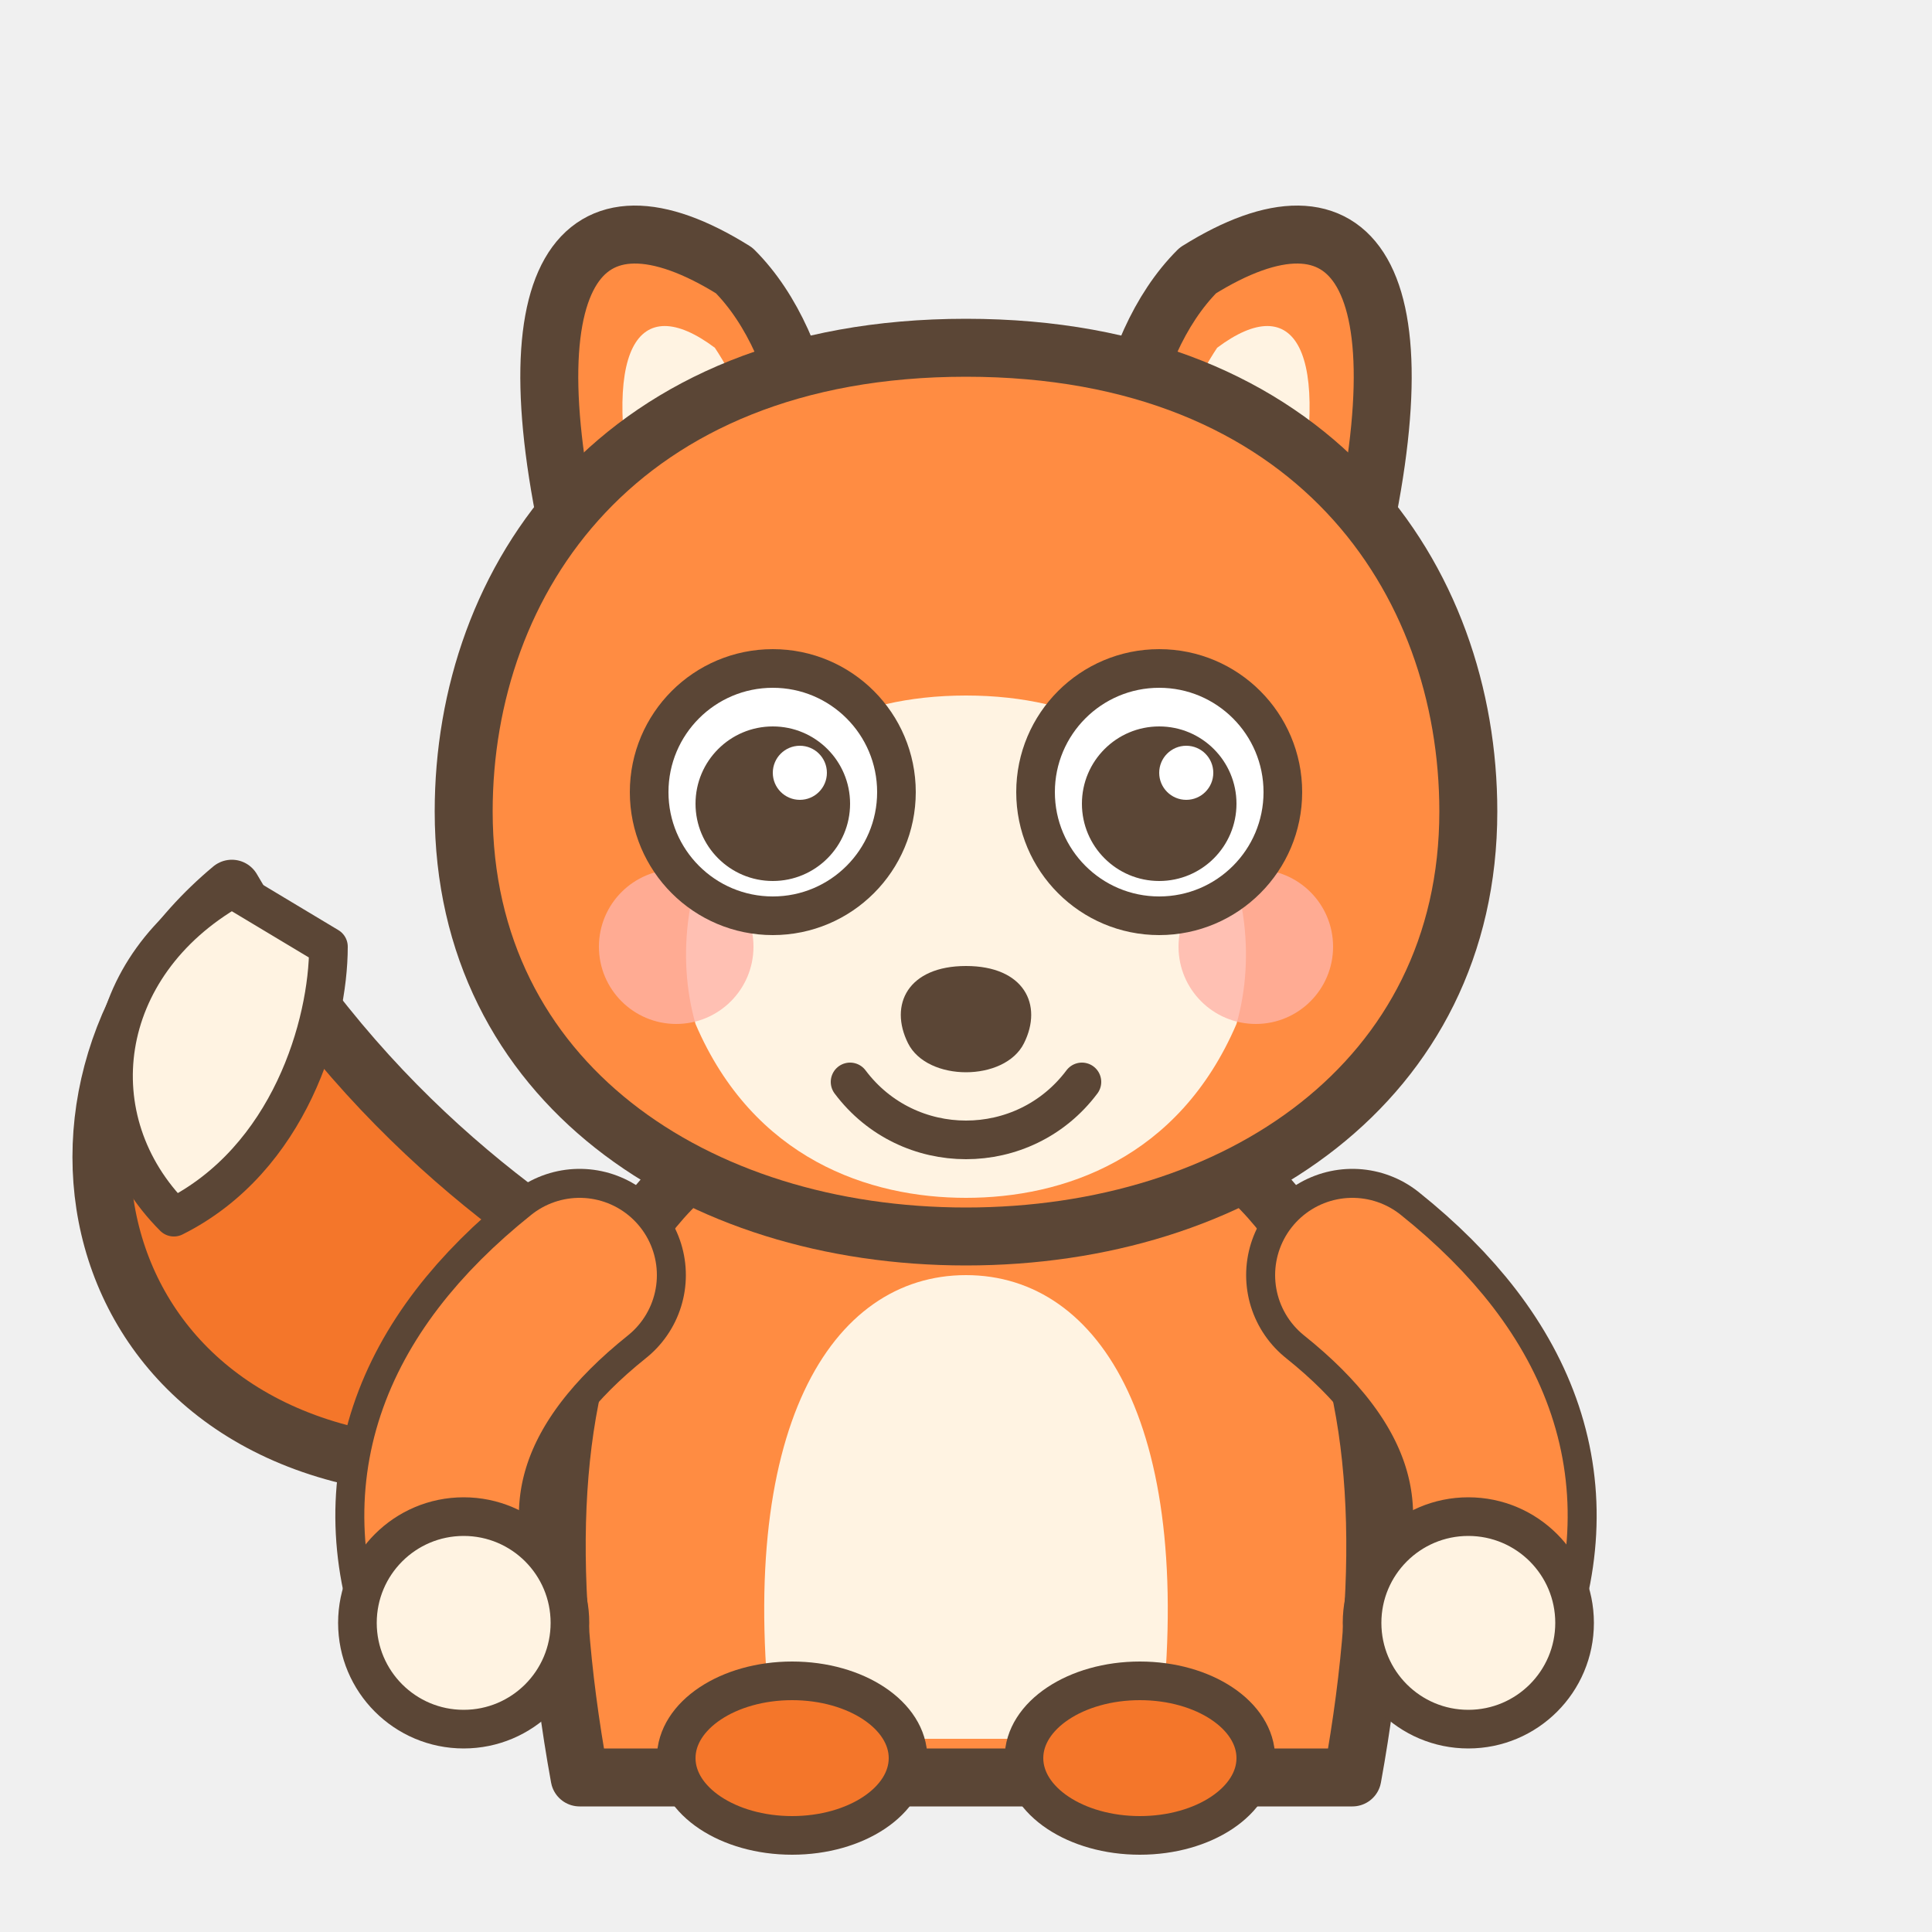
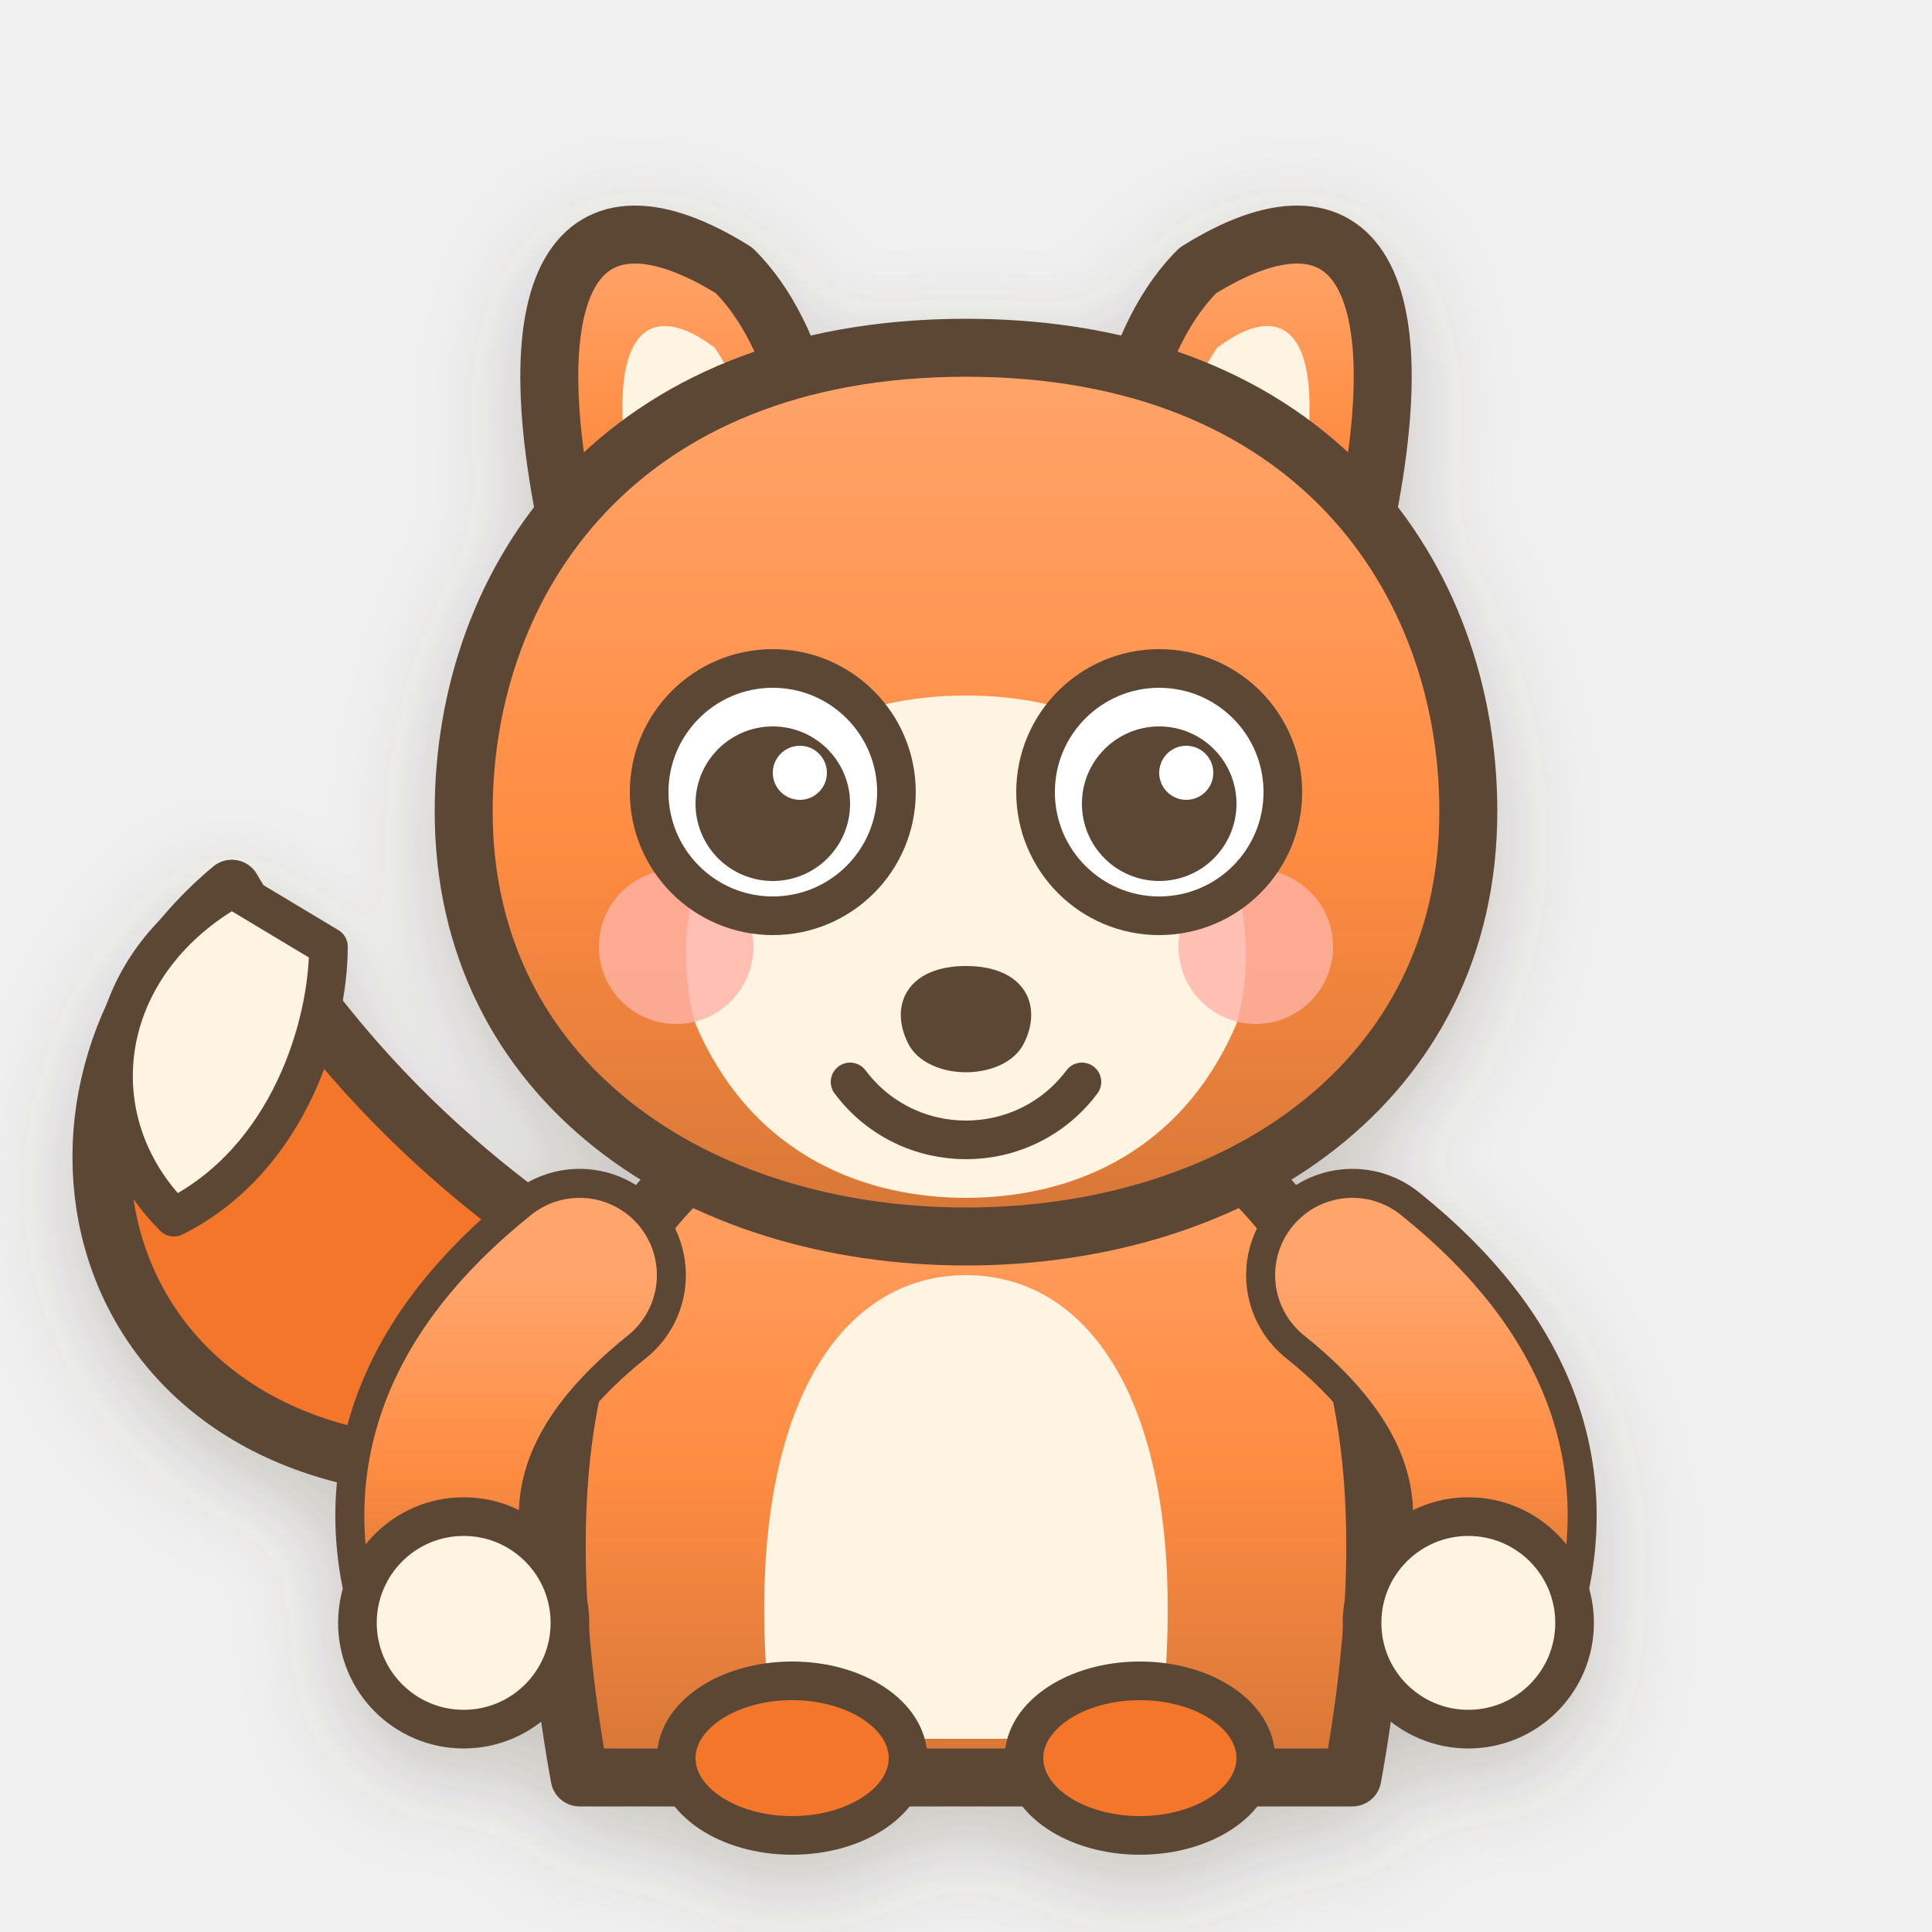
<svg xmlns="http://www.w3.org/2000/svg" viewBox="0 0 100 100" width="100" height="100" fill="none" stroke-linecap="round" stroke-linejoin="round">
-   <path d="M24 76 C4 76 0 56 12 46 C19 58 28 64 35 68 Z" fill="#f4762a" stroke="#5b4636" stroke-width="3" />
-   <path d="M12 46 C5 50 4 58 9 63 C15 60 17 53 17 49 Z" fill="#fff3e2" stroke="#5b4636" stroke-width="2" />
-   <path d="M30 92 C26 70 32 56 50 56 C68 56 74 70 70 92 Z" fill="#ff8c42" stroke="#5b4636" stroke-width="3" />
-   <path d="M40 90 C38 74 43 66 50 66 C57 66 62 74 60 90 Z" fill="#fff3e2" />
-   <ellipse cx="41" cy="91" rx="6" ry="4" fill="#f4762a" stroke="#5b4636" stroke-width="2" />
-   <ellipse cx="59" cy="91" rx="6" ry="4" fill="#f4762a" stroke="#5b4636" stroke-width="2" />
-   <path d="M30 66 Q20 74 24 84" fill="none" stroke="#5b4636" stroke-width="11" />
-   <path d="M30 66 Q20 74 24 84" fill="none" stroke="#ff8c42" stroke-width="8" />
-   <circle cx="24" cy="84" r="5.5" fill="#fff3e2" stroke="#5b4636" stroke-width="2" />
-   <path d="M70 66 Q80 74 76 84" fill="none" stroke="#5b4636" stroke-width="11" />
-   <path d="M70 66 Q80 74 76 84" fill="none" stroke="#ff8c42" stroke-width="8" />
-   <circle cx="76" cy="84" r="5.5" fill="#fff3e2" stroke="#5b4636" stroke-width="2" />
-   <path d="M30 30 C26 14 30 9 38 14 C42 18 43 26 42 32 Z" fill="#ff8c42" stroke="#5b4636" stroke-width="3" />
-   <path d="M70 30 C74 14 70 9 62 14 C58 18 57 26 58 32 Z" fill="#ff8c42" stroke="#5b4636" stroke-width="3" />
-   <path d="M33 27 C31 18 33 15 37 18 C39 21 40 25 39 29 Z" fill="#fff3e2" />
-   <path d="M67 27 C69 18 67 15 63 18 C61 21 60 25 61 29 Z" fill="#fff3e2" />
-   <path d="M50 18 C68 18 76 30 76 42 C76 56 64 64 50 64 C36 64 24 56 24 42 C24 30 32 18 50 18 Z" fill="#ff8c42" stroke="#5b4636" stroke-width="3" />
-   <path d="M50 36 C62 36 66 46 64 53 C61 60 55 62 50 62 C45 62 39 60 36 53 C34 46 38 36 50 36 Z" fill="#fff3e2" />
-   <circle cx="35" cy="49" r="4" fill="#ffb3a7" opacity="0.8" />
-   <circle cx="65" cy="49" r="4" fill="#ffb3a7" opacity="0.8" />
-   <circle cx="40" cy="41" r="6.4" fill="#ffffff" stroke="#5b4636" stroke-width="2" />
-   <circle cx="40" cy="41.6" r="4" fill="#5b4636" />
-   <circle cx="41.4" cy="40" r="1.4" fill="#ffffff" />
-   <circle cx="60" cy="41" r="6.4" fill="#ffffff" stroke="#5b4636" stroke-width="2" />
-   <circle cx="60" cy="41.6" r="4" fill="#5b4636" />
-   <circle cx="61.4" cy="40" r="1.4" fill="#ffffff" />
-   <path d="M50 50 C53 50 54 52 53 54 C52 56 48 56 47 54 C46 52 47 50 50 50 Z" fill="#5b4636" />
-   <path d="M44 56 C47 60 53 60 56 56" fill="none" stroke="#5b4636" stroke-width="2" />
+   <defs>
+     <linearGradient id="fox-fur" x1="0" y1="0" x2="0" y2="1">
+       <stop offset="0%" stop-color="#ffa56c" />
+       <stop offset="55%" stop-color="#ff8c42" />
+       <stop offset="100%" stop-color="#d67637" />
+     </linearGradient>
+     <filter id="fox-shadow" x="-30%" y="-30%" width="160%" height="160%">
+       <feDropShadow dx="0" dy="1.6" stdDeviation="2.4" flood-color="#5b4636" flood-opacity="0.25" />
+     </filter>
+   </defs>
+   <g filter="url(#fox-shadow)">
+     <path d="M24 76 C4 76 0 56 12 46 C19 58 28 64 35 68 Z" fill="#f4762a" stroke="#5b4636" stroke-width="3" />
+     <path d="M12 46 C5 50 4 58 9 63 C15 60 17 53 17 49 Z" fill="#fff3e2" stroke="#5b4636" stroke-width="2" />
+     <path d="M30 92 C26 70 32 56 50 56 C68 56 74 70 70 92 Z" fill="url(#fox-fur)" stroke="#5b4636" stroke-width="3" />
+     <path d="M40 90 C38 74 43 66 50 66 C57 66 62 74 60 90 Z" fill="#fff3e2" />
+     <ellipse cx="41" cy="91" rx="6" ry="4" fill="#f4762a" stroke="#5b4636" stroke-width="2" />
+     <ellipse cx="59" cy="91" rx="6" ry="4" fill="#f4762a" stroke="#5b4636" stroke-width="2" />
+     <path d="M30 66 Q20 74 24 84" fill="none" stroke="#5b4636" stroke-width="11" />
+     <path d="M30 66 Q20 74 24 84" fill="none" stroke="url(#fox-fur)" stroke-width="8" />
+     <circle cx="24" cy="84" r="5.5" fill="#fff3e2" stroke="#5b4636" stroke-width="2" />
+     <path d="M70 66 Q80 74 76 84" fill="none" stroke="#5b4636" stroke-width="11" />
+     <path d="M70 66 Q80 74 76 84" fill="none" stroke="url(#fox-fur)" stroke-width="8" />
+     <circle cx="76" cy="84" r="5.5" fill="#fff3e2" stroke="#5b4636" stroke-width="2" />
+     <path d="M30 30 C26 14 30 9 38 14 C42 18 43 26 42 32 Z" fill="url(#fox-fur)" stroke="#5b4636" stroke-width="3" />
+     <path d="M70 30 C74 14 70 9 62 14 C58 18 57 26 58 32 Z" fill="url(#fox-fur)" stroke="#5b4636" stroke-width="3" />
+     <path d="M33 27 C31 18 33 15 37 18 C39 21 40 25 39 29 Z" fill="#fff3e2" />
+     <path d="M67 27 C69 18 67 15 63 18 C61 21 60 25 61 29 Z" fill="#fff3e2" />
+     <path d="M50 18 C68 18 76 30 76 42 C76 56 64 64 50 64 C36 64 24 56 24 42 C24 30 32 18 50 18 Z" fill="url(#fox-fur)" stroke="#5b4636" stroke-width="3" />
+     <path d="M50 36 C62 36 66 46 64 53 C61 60 55 62 50 62 C45 62 39 60 36 53 C34 46 38 36 50 36 Z" fill="#fff3e2" />
+     <circle cx="35" cy="49" r="4" fill="#ffb3a7" opacity="0.8" />
+     <circle cx="65" cy="49" r="4" fill="#ffb3a7" opacity="0.8" />
+     <circle cx="40" cy="41" r="6.4" fill="#ffffff" stroke="#5b4636" stroke-width="2" />
+     <circle cx="40" cy="41.6" r="4" fill="#5b4636" />
+     <circle cx="41.4" cy="40" r="1.4" fill="#ffffff" />
+     <circle cx="60" cy="41" r="6.4" fill="#ffffff" stroke="#5b4636" stroke-width="2" />
+     <circle cx="60" cy="41.6" r="4" fill="#5b4636" />
+     <circle cx="61.4" cy="40" r="1.4" fill="#ffffff" />
+     <path d="M50 50 C53 50 54 52 53 54 C52 56 48 56 47 54 C46 52 47 50 50 50 Z" fill="#5b4636" />
+     <path d="M44 56 C47 60 53 60 56 56" fill="none" stroke="#5b4636" stroke-width="2" />
+   </g>
</svg>
